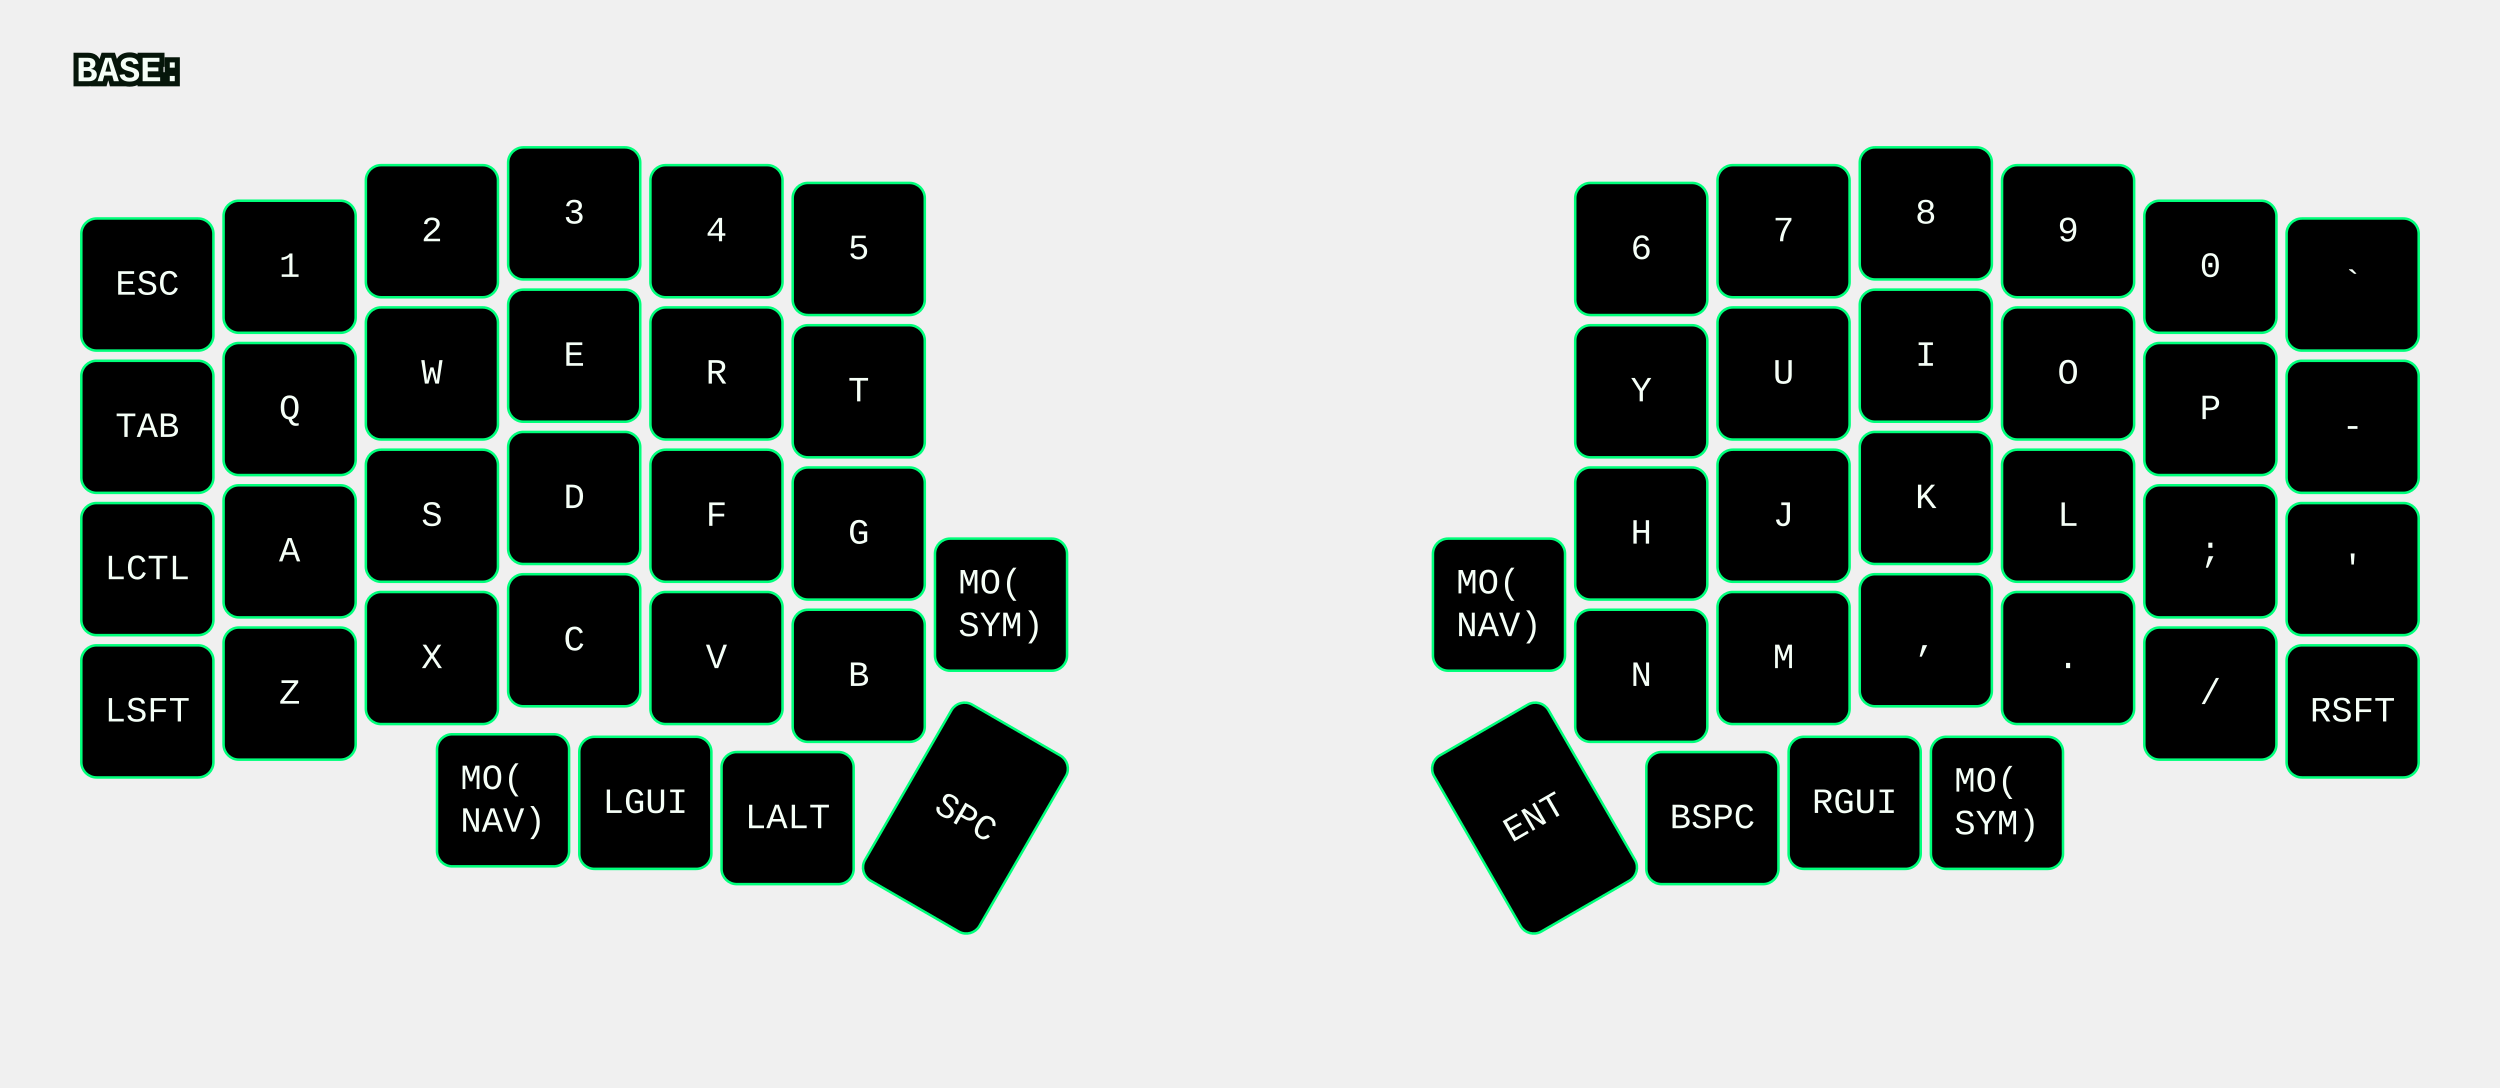
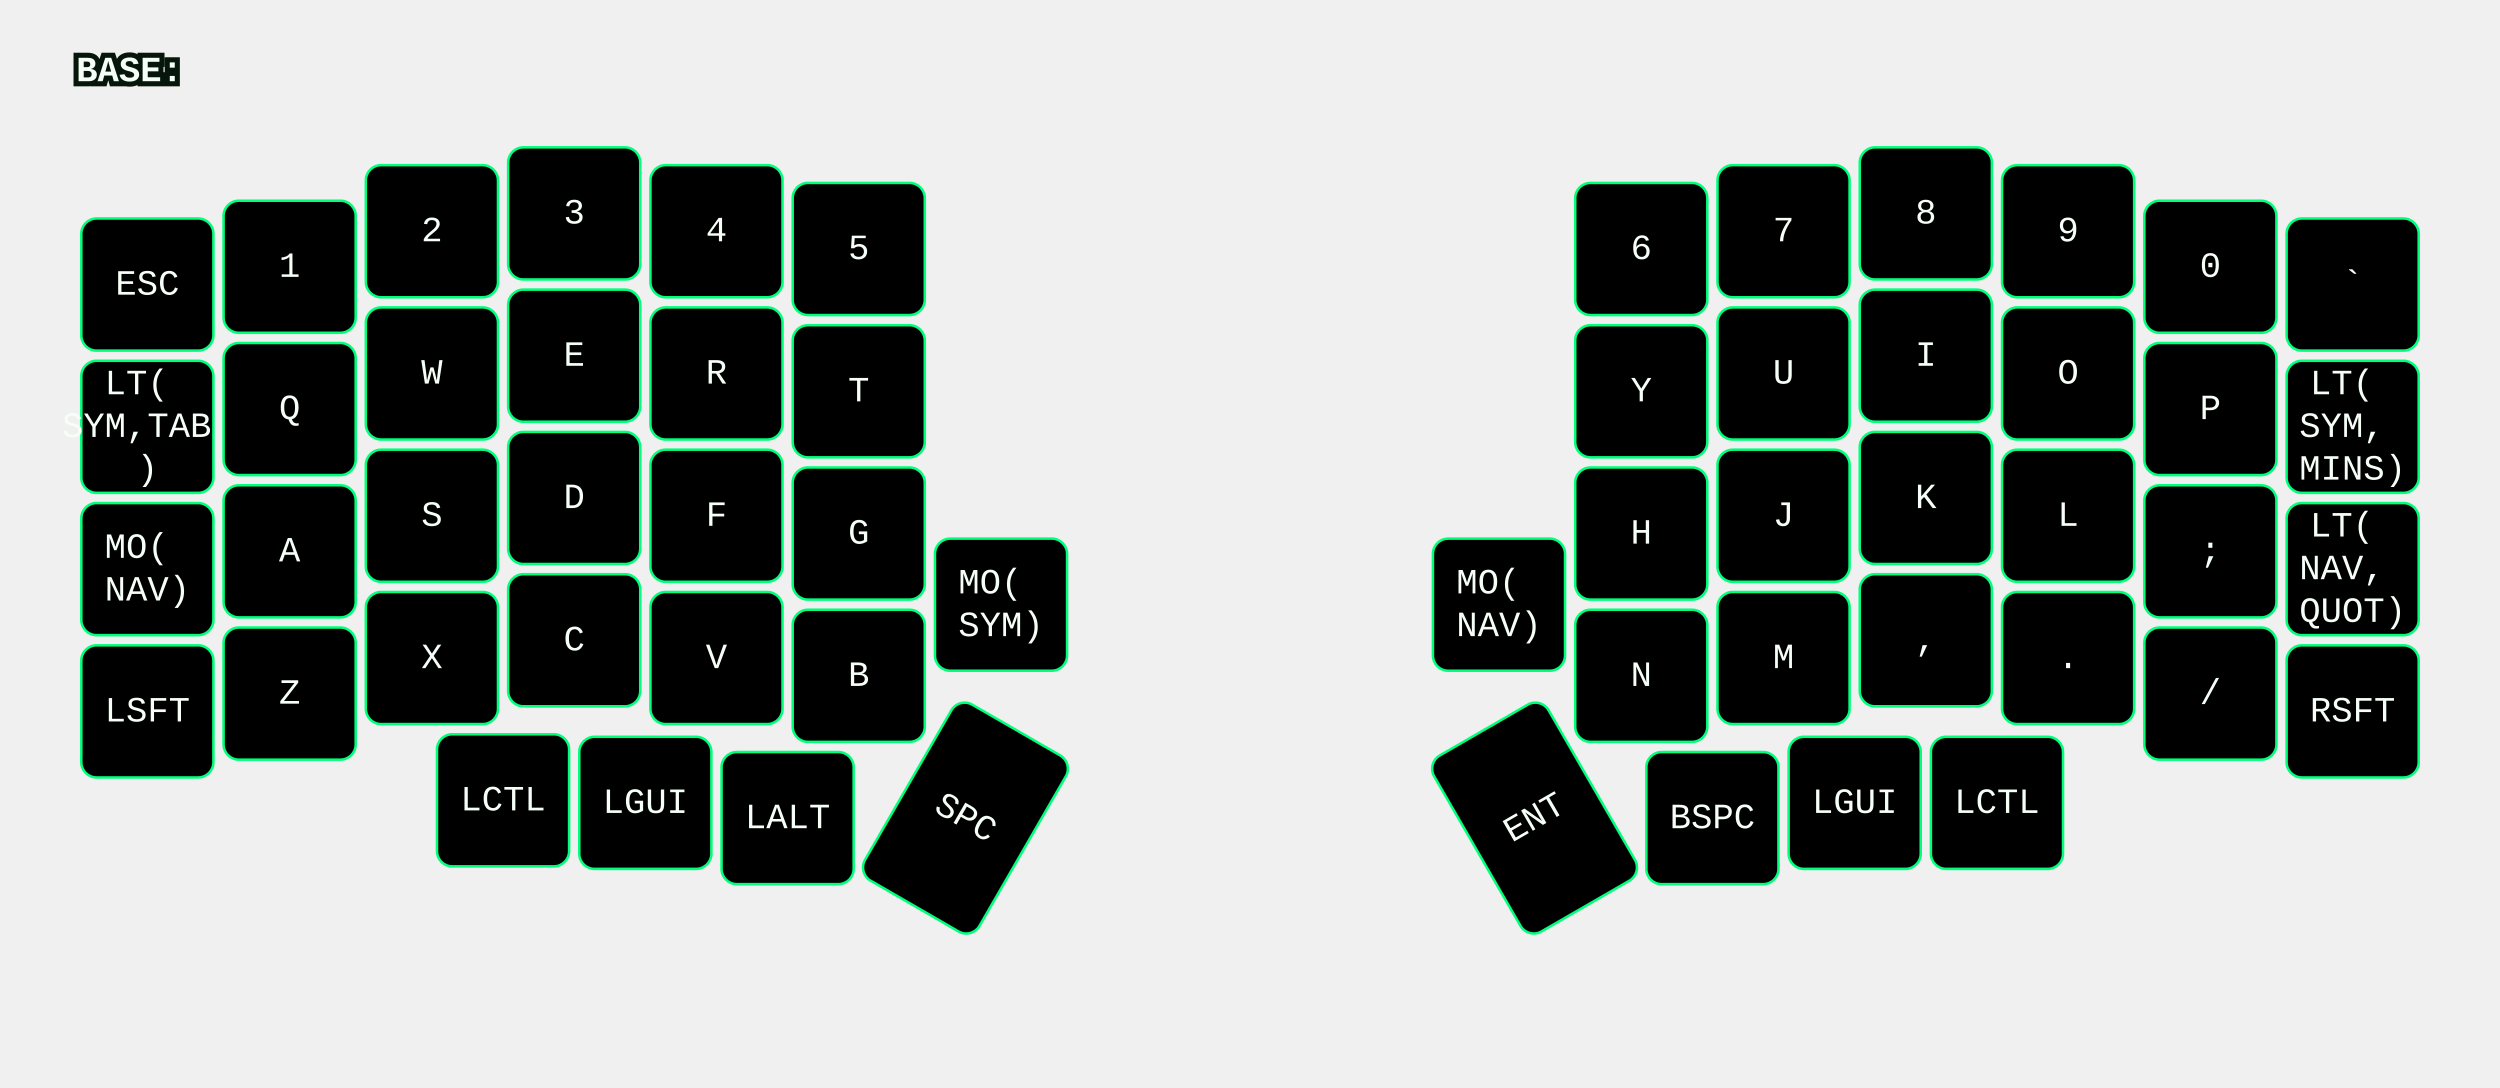
<svg xmlns="http://www.w3.org/2000/svg" width="984" height="428" viewBox="0 0 984 428" class="keymap">
  <style>/* inherit to force styles through use tags */
svg path {
    fill: inherit;
}

/* font and background color specifications */
svg.keymap {
    font-family: SFMono-Regular,Consolas,Liberation Mono,Menlo,monospace;
    font-size: 14px;
    font-kerning: normal;
    text-rendering: optimizeLegibility;
    fill: #24292e;
}

/* default key styling */
rect.key {
    fill: #f6f8fa;
}

rect.key, rect.combo {
    stroke: #c9cccf;
    stroke-width: 1;
}

/* default key side styling, only used is draw_key_sides is set */
rect.side {
    filter: brightness(90%);
}

/* color accent for combo boxes */
rect.combo, rect.combo-separate {
    fill: #cdf;
}

/* color accent for held keys */
rect.held, rect.combo.held {
    fill: #fdd;
}

/* color accent for ghost (optional) keys */
rect.ghost, rect.combo.ghost {
    stroke-dasharray: 4, 4;
    stroke-width: 2;
}

text {
    text-anchor: middle;
    dominant-baseline: middle;
}

/* styling for layer labels */
text.label {
    font-weight: bold;
    text-anchor: start;
    stroke: white;
    stroke-width: 4;
    paint-order: stroke;
}

/* styling for optional footer */
text.footer {
    text-anchor: end;
    dominant-baseline: auto;
    stroke: white;
    stroke-width: 4;
    paint-order: stroke;
}

/* styling for combo tap, and key non-tap label text */
text.combo, text.hold, text.shifted, text.left, text.right {
    font-size: 11px;
}

text.hold {
    text-anchor: middle;
    dominant-baseline: auto;
}

text.shifted {
    text-anchor: middle;
    dominant-baseline: hanging;
}

text.left {
    text-anchor: start;
}

text.right {
    text-anchor: end;
}

text.layer-activator {
    text-decoration: underline;
}

/* styling for hold/shifted label text in combo box */
text.combo.hold, text.combo.shifted, text.combo.left, text.combo.right {
    font-size: 8px;
}

/* lighter symbol for transparent keys */
text.trans {
    fill: #7b7e81;
}

/* styling for combo dendrons */
path.combo {
    stroke-width: 1;
    stroke: gray;
    fill: none;
}

/* Start Tabler Icons Cleanup */
/* cannot use height/width with glyphs */
.icon-tabler &gt; path {
    fill: inherit;
    stroke: inherit;
    stroke-width: 2;
}
/* hide tabler's default box */
.icon-tabler &gt; path[stroke="none"][fill="none"] {
    visibility: hidden;
}
/* End Tabler Icons Cleanup */

svg.keymap { fill: #d1d6db; }
rect.key { fill: #3f4750; }
rect.key, rect.combo { stroke: #60666c; }
rect.combo, rect.combo-separate { fill: #1f3d7a; }
rect.held, rect.combo.held { fill: #854747; }
text.label, text.footer { stroke: black; }
text.trans { fill: #7e8184; }
path.combo { stroke: #7f7f7f; }

svg.keymap {
  background: #06160a;
  fill: #f5fff7;
}
rect.key {
  fill: #000000;
}
rect.key, rect.combo {
  stroke: #00ff7b;
  stroke-width: 1;
}
rect.combo, rect.combo-separate {
  fill: #0d2a18;
}
rect.held, rect.combo.held {
  fill: #133622;
}
text.label, text.footer {
  stroke: #06160a;
}
text.trans {
  fill: #3d5f4b;
}
path.combo {
  stroke: #00ff7b;
}
</style>
  <g transform="translate(30, 0)" class="layer-BASE">
    <text x="0" y="28" class="label" id="BASE">BASE:</text>
    <g transform="translate(0, 56)">
      <g transform="translate(28, 56)" class="key keypos-0">
        <rect rx="6" ry="6" x="-26" y="-26" width="52" height="52" class="key" />
        <text x="0" y="0" class="key tap">ESC</text>
      </g>
      <g transform="translate(84, 49)" class="key keypos-1">
        <rect rx="6" ry="6" x="-26" y="-26" width="52" height="52" class="key" />
        <text x="0" y="0" class="key tap">1</text>
      </g>
      <g transform="translate(140, 35)" class="key keypos-2">
        <rect rx="6" ry="6" x="-26" y="-26" width="52" height="52" class="key" />
        <text x="0" y="0" class="key tap">2</text>
      </g>
      <g transform="translate(196, 28)" class="key keypos-3">
        <rect rx="6" ry="6" x="-26" y="-26" width="52" height="52" class="key" />
        <text x="0" y="0" class="key tap">3</text>
      </g>
      <g transform="translate(252, 35)" class="key keypos-4">
        <rect rx="6" ry="6" x="-26" y="-26" width="52" height="52" class="key" />
        <text x="0" y="0" class="key tap">4</text>
      </g>
      <g transform="translate(308, 42)" class="key keypos-5">
        <rect rx="6" ry="6" x="-26" y="-26" width="52" height="52" class="key" />
        <text x="0" y="0" class="key tap">5</text>
      </g>
      <g transform="translate(616, 42)" class="key keypos-6">
        <rect rx="6" ry="6" x="-26" y="-26" width="52" height="52" class="key" />
        <text x="0" y="0" class="key tap">6</text>
      </g>
      <g transform="translate(672, 35)" class="key keypos-7">
        <rect rx="6" ry="6" x="-26" y="-26" width="52" height="52" class="key" />
        <text x="0" y="0" class="key tap">7</text>
      </g>
      <g transform="translate(728, 28)" class="key keypos-8">
        <rect rx="6" ry="6" x="-26" y="-26" width="52" height="52" class="key" />
        <text x="0" y="0" class="key tap">8</text>
      </g>
      <g transform="translate(784, 35)" class="key keypos-9">
        <rect rx="6" ry="6" x="-26" y="-26" width="52" height="52" class="key" />
        <text x="0" y="0" class="key tap">9</text>
      </g>
      <g transform="translate(840, 49)" class="key keypos-10">
        <rect rx="6" ry="6" x="-26" y="-26" width="52" height="52" class="key" />
        <text x="0" y="0" class="key tap">0</text>
      </g>
      <g transform="translate(896, 56)" class="key keypos-11">
        <rect rx="6" ry="6" x="-26" y="-26" width="52" height="52" class="key" />
        <text x="0" y="0" class="key tap">`</text>
      </g>
      <g transform="translate(28, 112)" class="key keypos-12">
        <rect rx="6" ry="6" x="-26" y="-26" width="52" height="52" class="key" />
-         <text x="0" y="0" class="key tap">TAB</text>
+         <text x="0" y="0" class="key tap">
+           <tspan x="0" dy="-1.2em">LT(</tspan>
+           <tspan x="0" dy="1.2em">SYM,TAB</tspan>
+           <tspan x="0" dy="1.2em">)</tspan>
+         </text>
      </g>
      <g transform="translate(84, 105)" class="key keypos-13">
        <rect rx="6" ry="6" x="-26" y="-26" width="52" height="52" class="key" />
        <text x="0" y="0" class="key tap">Q</text>
      </g>
      <g transform="translate(140, 91)" class="key keypos-14">
        <rect rx="6" ry="6" x="-26" y="-26" width="52" height="52" class="key" />
        <text x="0" y="0" class="key tap">W</text>
      </g>
      <g transform="translate(196, 84)" class="key keypos-15">
        <rect rx="6" ry="6" x="-26" y="-26" width="52" height="52" class="key" />
        <text x="0" y="0" class="key tap">E</text>
      </g>
      <g transform="translate(252, 91)" class="key keypos-16">
        <rect rx="6" ry="6" x="-26" y="-26" width="52" height="52" class="key" />
        <text x="0" y="0" class="key tap">R</text>
      </g>
      <g transform="translate(308, 98)" class="key keypos-17">
        <rect rx="6" ry="6" x="-26" y="-26" width="52" height="52" class="key" />
        <text x="0" y="0" class="key tap">T</text>
      </g>
      <g transform="translate(616, 98)" class="key keypos-18">
        <rect rx="6" ry="6" x="-26" y="-26" width="52" height="52" class="key" />
        <text x="0" y="0" class="key tap">Y</text>
      </g>
      <g transform="translate(672, 91)" class="key keypos-19">
        <rect rx="6" ry="6" x="-26" y="-26" width="52" height="52" class="key" />
        <text x="0" y="0" class="key tap">U</text>
      </g>
      <g transform="translate(728, 84)" class="key keypos-20">
        <rect rx="6" ry="6" x="-26" y="-26" width="52" height="52" class="key" />
        <text x="0" y="0" class="key tap">I</text>
      </g>
      <g transform="translate(784, 91)" class="key keypos-21">
        <rect rx="6" ry="6" x="-26" y="-26" width="52" height="52" class="key" />
        <text x="0" y="0" class="key tap">O</text>
      </g>
      <g transform="translate(840, 105)" class="key keypos-22">
        <rect rx="6" ry="6" x="-26" y="-26" width="52" height="52" class="key" />
        <text x="0" y="0" class="key tap">P</text>
      </g>
      <g transform="translate(896, 112)" class="key keypos-23">
        <rect rx="6" ry="6" x="-26" y="-26" width="52" height="52" class="key" />
-         <text x="0" y="0" class="key tap">-</text>
+         <text x="0" y="0" class="key tap">
+           <tspan x="0" dy="-1.2em">LT(</tspan>
+           <tspan x="0" dy="1.2em">SYM,</tspan>
+           <tspan x="0" dy="1.2em">MINS)</tspan>
+         </text>
      </g>
      <g transform="translate(28, 168)" class="key keypos-24">
        <rect rx="6" ry="6" x="-26" y="-26" width="52" height="52" class="key" />
-         <text x="0" y="0" class="key tap">LCTL</text>
+         <text x="0" y="0" class="key tap">
+           <tspan x="0" dy="-0.6em">MO(</tspan>
+           <tspan x="0" dy="1.2em">NAV)</tspan>
+         </text>
      </g>
      <g transform="translate(84, 161)" class="key keypos-25">
        <rect rx="6" ry="6" x="-26" y="-26" width="52" height="52" class="key" />
        <text x="0" y="0" class="key tap">A</text>
      </g>
      <g transform="translate(140, 147)" class="key keypos-26">
        <rect rx="6" ry="6" x="-26" y="-26" width="52" height="52" class="key" />
        <text x="0" y="0" class="key tap">S</text>
      </g>
      <g transform="translate(196, 140)" class="key keypos-27">
        <rect rx="6" ry="6" x="-26" y="-26" width="52" height="52" class="key" />
        <text x="0" y="0" class="key tap">D</text>
      </g>
      <g transform="translate(252, 147)" class="key keypos-28">
        <rect rx="6" ry="6" x="-26" y="-26" width="52" height="52" class="key" />
        <text x="0" y="0" class="key tap">F</text>
      </g>
      <g transform="translate(308, 154)" class="key keypos-29">
        <rect rx="6" ry="6" x="-26" y="-26" width="52" height="52" class="key" />
        <text x="0" y="0" class="key tap">G</text>
      </g>
      <g transform="translate(616, 154)" class="key keypos-30">
        <rect rx="6" ry="6" x="-26" y="-26" width="52" height="52" class="key" />
        <text x="0" y="0" class="key tap">H</text>
      </g>
      <g transform="translate(672, 147)" class="key keypos-31">
        <rect rx="6" ry="6" x="-26" y="-26" width="52" height="52" class="key" />
        <text x="0" y="0" class="key tap">J</text>
      </g>
      <g transform="translate(728, 140)" class="key keypos-32">
        <rect rx="6" ry="6" x="-26" y="-26" width="52" height="52" class="key" />
        <text x="0" y="0" class="key tap">K</text>
      </g>
      <g transform="translate(784, 147)" class="key keypos-33">
        <rect rx="6" ry="6" x="-26" y="-26" width="52" height="52" class="key" />
        <text x="0" y="0" class="key tap">L</text>
      </g>
      <g transform="translate(840, 161)" class="key keypos-34">
        <rect rx="6" ry="6" x="-26" y="-26" width="52" height="52" class="key" />
        <text x="0" y="0" class="key tap">;</text>
      </g>
      <g transform="translate(896, 168)" class="key keypos-35">
        <rect rx="6" ry="6" x="-26" y="-26" width="52" height="52" class="key" />
-         <text x="0" y="0" class="key tap">'</text>
+         <text x="0" y="0" class="key tap">
+           <tspan x="0" dy="-1.2em">LT(</tspan>
+           <tspan x="0" dy="1.2em">NAV,</tspan>
+           <tspan x="0" dy="1.2em">QUOT)</tspan>
+         </text>
      </g>
      <g transform="translate(28, 224)" class="key keypos-36">
        <rect rx="6" ry="6" x="-26" y="-26" width="52" height="52" class="key" />
        <text x="0" y="0" class="key tap">LSFT</text>
      </g>
      <g transform="translate(84, 217)" class="key keypos-37">
        <rect rx="6" ry="6" x="-26" y="-26" width="52" height="52" class="key" />
        <text x="0" y="0" class="key tap">Z</text>
      </g>
      <g transform="translate(140, 203)" class="key keypos-38">
        <rect rx="6" ry="6" x="-26" y="-26" width="52" height="52" class="key" />
        <text x="0" y="0" class="key tap">X</text>
      </g>
      <g transform="translate(196, 196)" class="key keypos-39">
        <rect rx="6" ry="6" x="-26" y="-26" width="52" height="52" class="key" />
        <text x="0" y="0" class="key tap">C</text>
      </g>
      <g transform="translate(252, 203)" class="key keypos-40">
        <rect rx="6" ry="6" x="-26" y="-26" width="52" height="52" class="key" />
        <text x="0" y="0" class="key tap">V</text>
      </g>
      <g transform="translate(308, 210)" class="key keypos-41">
        <rect rx="6" ry="6" x="-26" y="-26" width="52" height="52" class="key" />
        <text x="0" y="0" class="key tap">B</text>
      </g>
      <g transform="translate(364, 182)" class="key keypos-42">
        <rect rx="6" ry="6" x="-26" y="-26" width="52" height="52" class="key" />
        <text x="0" y="0" class="key tap">
          <tspan x="0" dy="-0.6em">MO(</tspan>
          <tspan x="0" dy="1.2em">SYM)</tspan>
        </text>
      </g>
      <g transform="translate(560, 182)" class="key keypos-43">
        <rect rx="6" ry="6" x="-26" y="-26" width="52" height="52" class="key" />
        <text x="0" y="0" class="key tap">
          <tspan x="0" dy="-0.6em">MO(</tspan>
          <tspan x="0" dy="1.2em">NAV)</tspan>
        </text>
      </g>
      <g transform="translate(616, 210)" class="key keypos-44">
        <rect rx="6" ry="6" x="-26" y="-26" width="52" height="52" class="key" />
        <text x="0" y="0" class="key tap">N</text>
      </g>
      <g transform="translate(672, 203)" class="key keypos-45">
        <rect rx="6" ry="6" x="-26" y="-26" width="52" height="52" class="key" />
        <text x="0" y="0" class="key tap">M</text>
      </g>
      <g transform="translate(728, 196)" class="key keypos-46">
        <rect rx="6" ry="6" x="-26" y="-26" width="52" height="52" class="key" />
        <text x="0" y="0" class="key tap">,</text>
      </g>
      <g transform="translate(784, 203)" class="key keypos-47">
        <rect rx="6" ry="6" x="-26" y="-26" width="52" height="52" class="key" />
        <text x="0" y="0" class="key tap">.</text>
      </g>
      <g transform="translate(840, 217)" class="key keypos-48">
        <rect rx="6" ry="6" x="-26" y="-26" width="52" height="52" class="key" />
        <text x="0" y="0" class="key tap">/</text>
      </g>
      <g transform="translate(896, 224)" class="key keypos-49">
        <rect rx="6" ry="6" x="-26" y="-26" width="52" height="52" class="key" />
        <text x="0" y="0" class="key tap">RSFT</text>
      </g>
      <g transform="translate(168, 259)" class="key keypos-50">
        <rect rx="6" ry="6" x="-26" y="-26" width="52" height="52" class="key" />
-         <text x="0" y="0" class="key tap">
-           <tspan x="0" dy="-0.6em">MO(</tspan>
-           <tspan x="0" dy="1.2em">NAV)</tspan>
-         </text>
+         <text x="0" y="0" class="key tap">LCTL</text>
      </g>
      <g transform="translate(224, 260)" class="key keypos-51">
        <rect rx="6" ry="6" x="-26" y="-26" width="52" height="52" class="key" />
        <text x="0" y="0" class="key tap">LGUI</text>
      </g>
      <g transform="translate(280, 266)" class="key keypos-52">
        <rect rx="6" ry="6" x="-26" y="-26" width="52" height="52" class="key" />
        <text x="0" y="0" class="key tap">LALT</text>
      </g>
      <g transform="translate(350, 266) rotate(30.0)" class="key keypos-53">
        <rect rx="6" ry="6" x="-26" y="-40" width="52" height="80" class="key" />
        <text x="0" y="0" class="key tap">SPC</text>
      </g>
      <g transform="translate(574, 266) rotate(-30.0)" class="key keypos-54">
        <rect rx="6" ry="6" x="-26" y="-40" width="52" height="80" class="key" />
        <text x="0" y="0" class="key tap">ENT</text>
      </g>
      <g transform="translate(644, 266)" class="key keypos-55">
        <rect rx="6" ry="6" x="-26" y="-26" width="52" height="52" class="key" />
        <text x="0" y="0" class="key tap">BSPC</text>
      </g>
      <g transform="translate(700, 260)" class="key keypos-56">
        <rect rx="6" ry="6" x="-26" y="-26" width="52" height="52" class="key" />
-         <text x="0" y="0" class="key tap">RGUI</text>
+         <text x="0" y="0" class="key tap">LGUI</text>
      </g>
      <g transform="translate(756, 260)" class="key keypos-57">
        <rect rx="6" ry="6" x="-26" y="-26" width="52" height="52" class="key" />
-         <text x="0" y="0" class="key tap">
-           <tspan x="0" dy="-0.6em">MO(</tspan>
-           <tspan x="0" dy="1.2em">SYM)</tspan>
-         </text>
+         <text x="0" y="0" class="key tap">LCTL</text>
      </g>
    </g>
  </g>
</svg>
